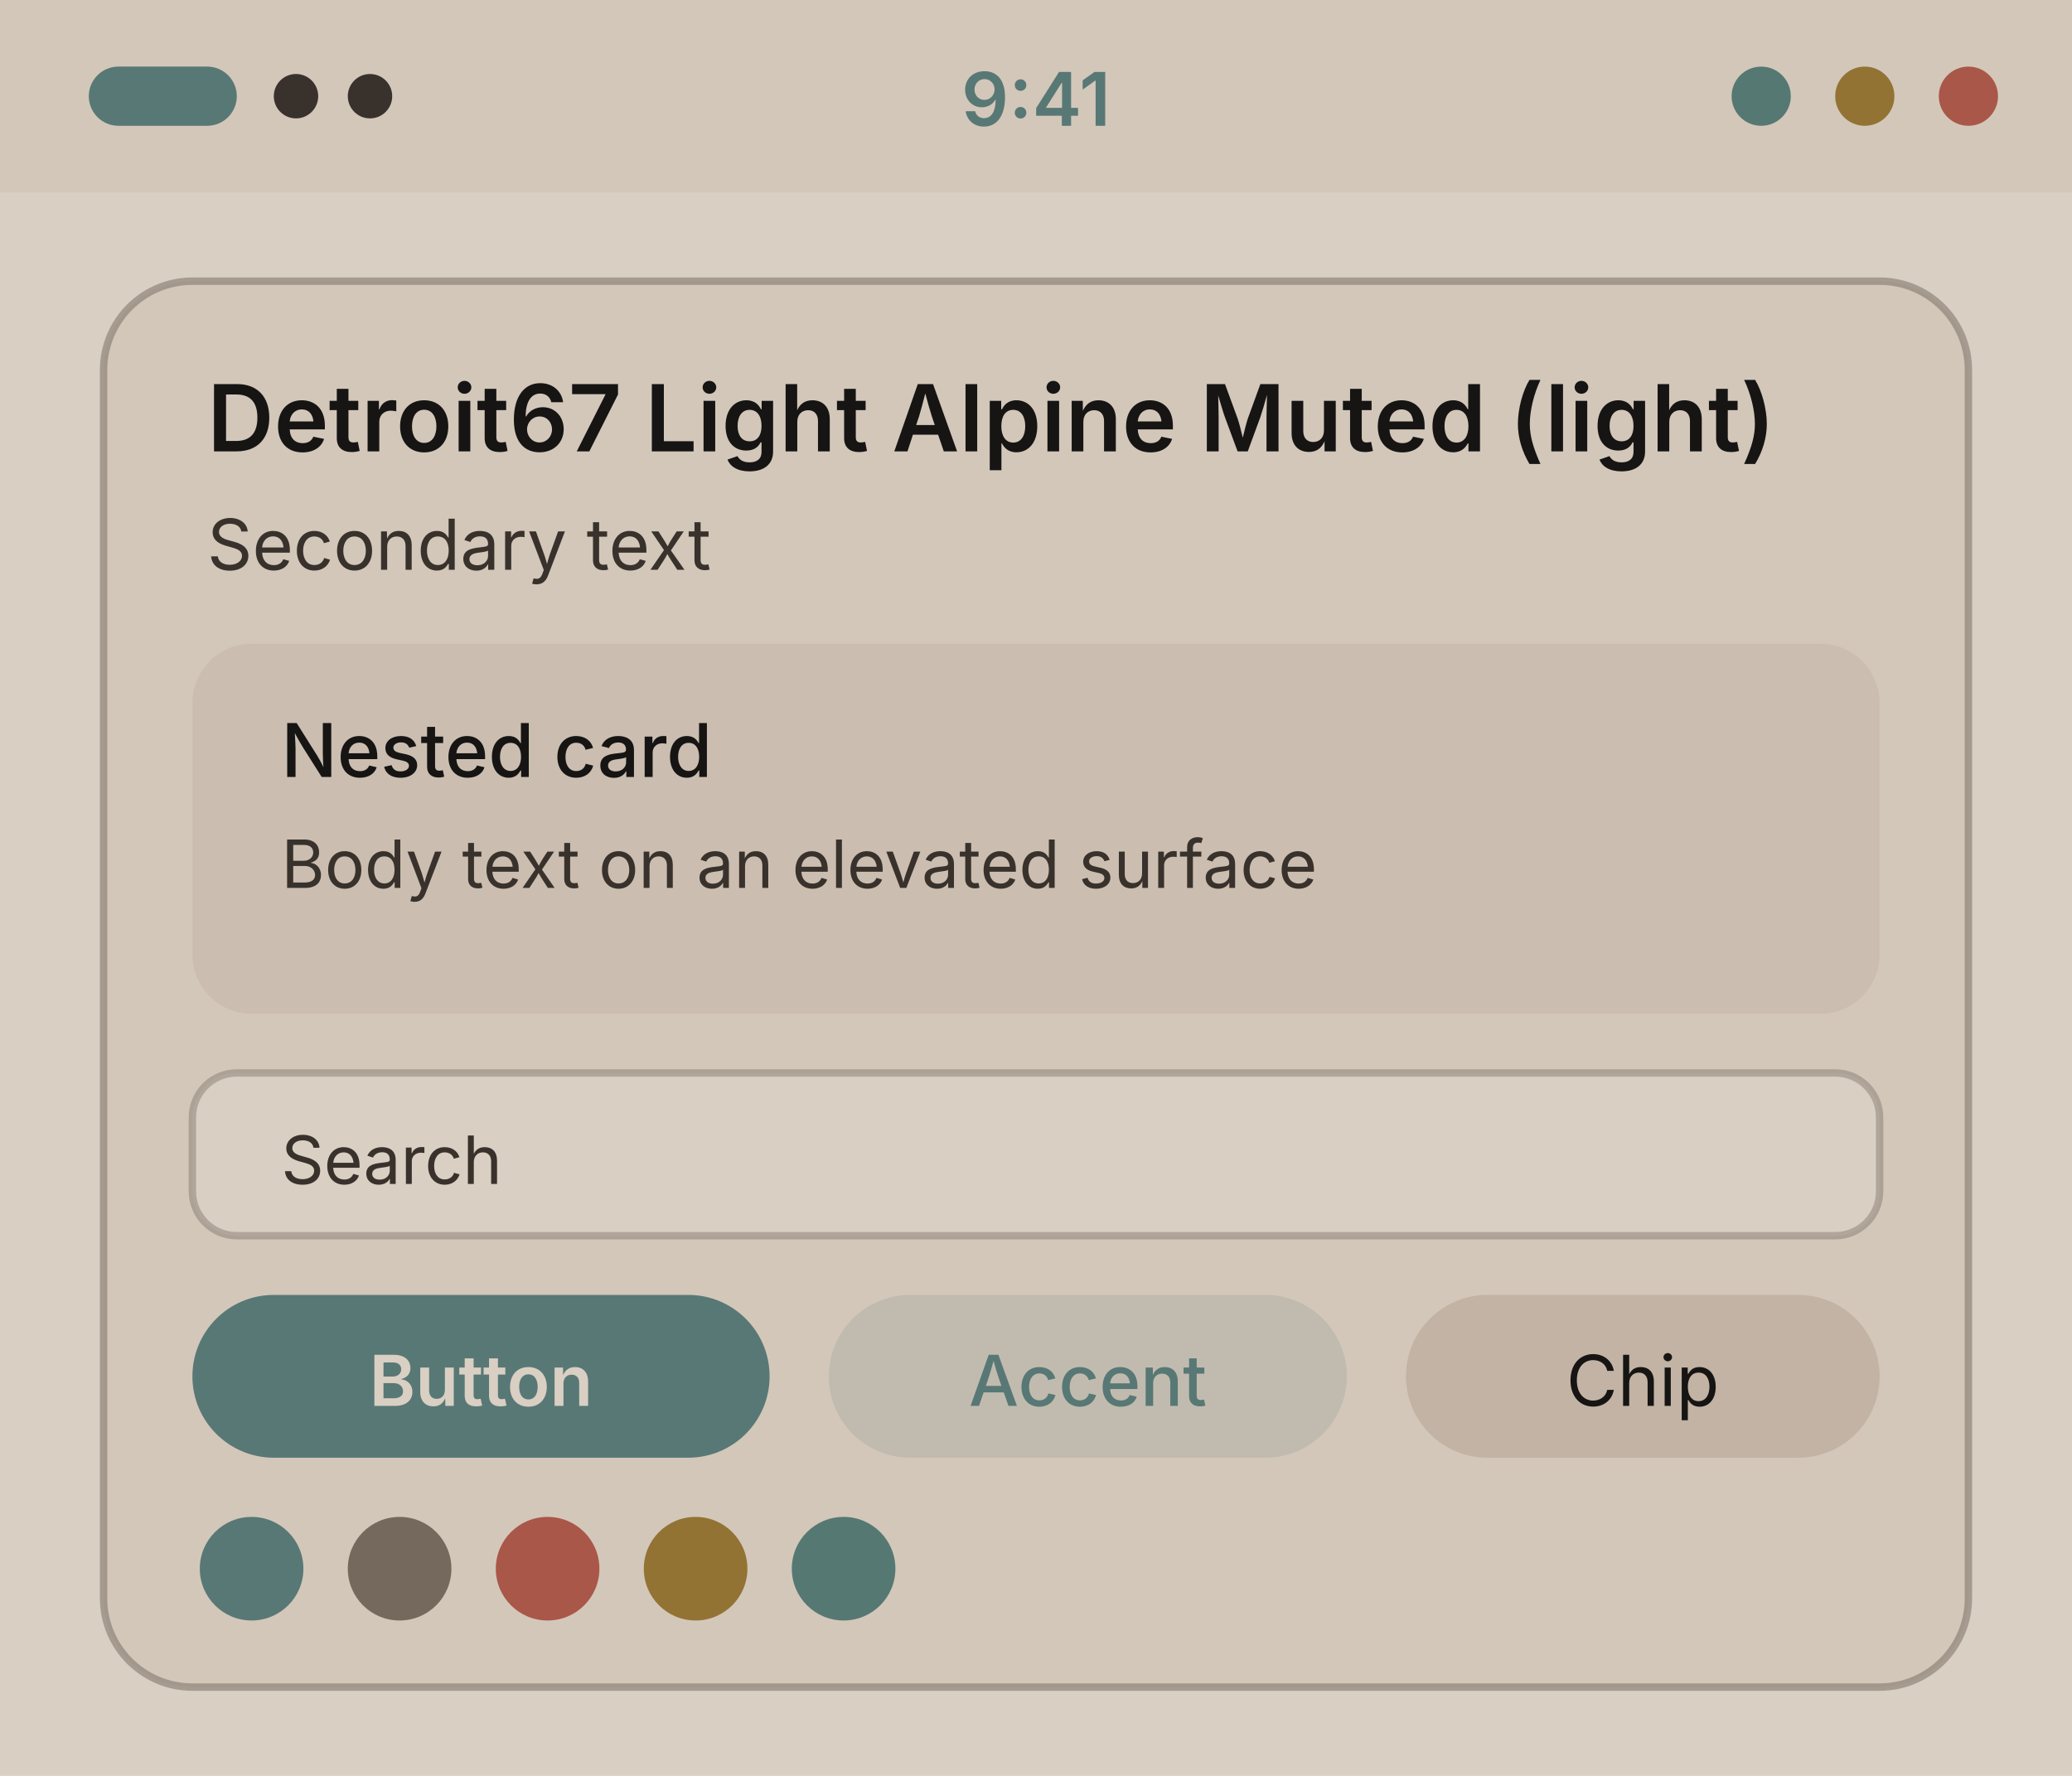
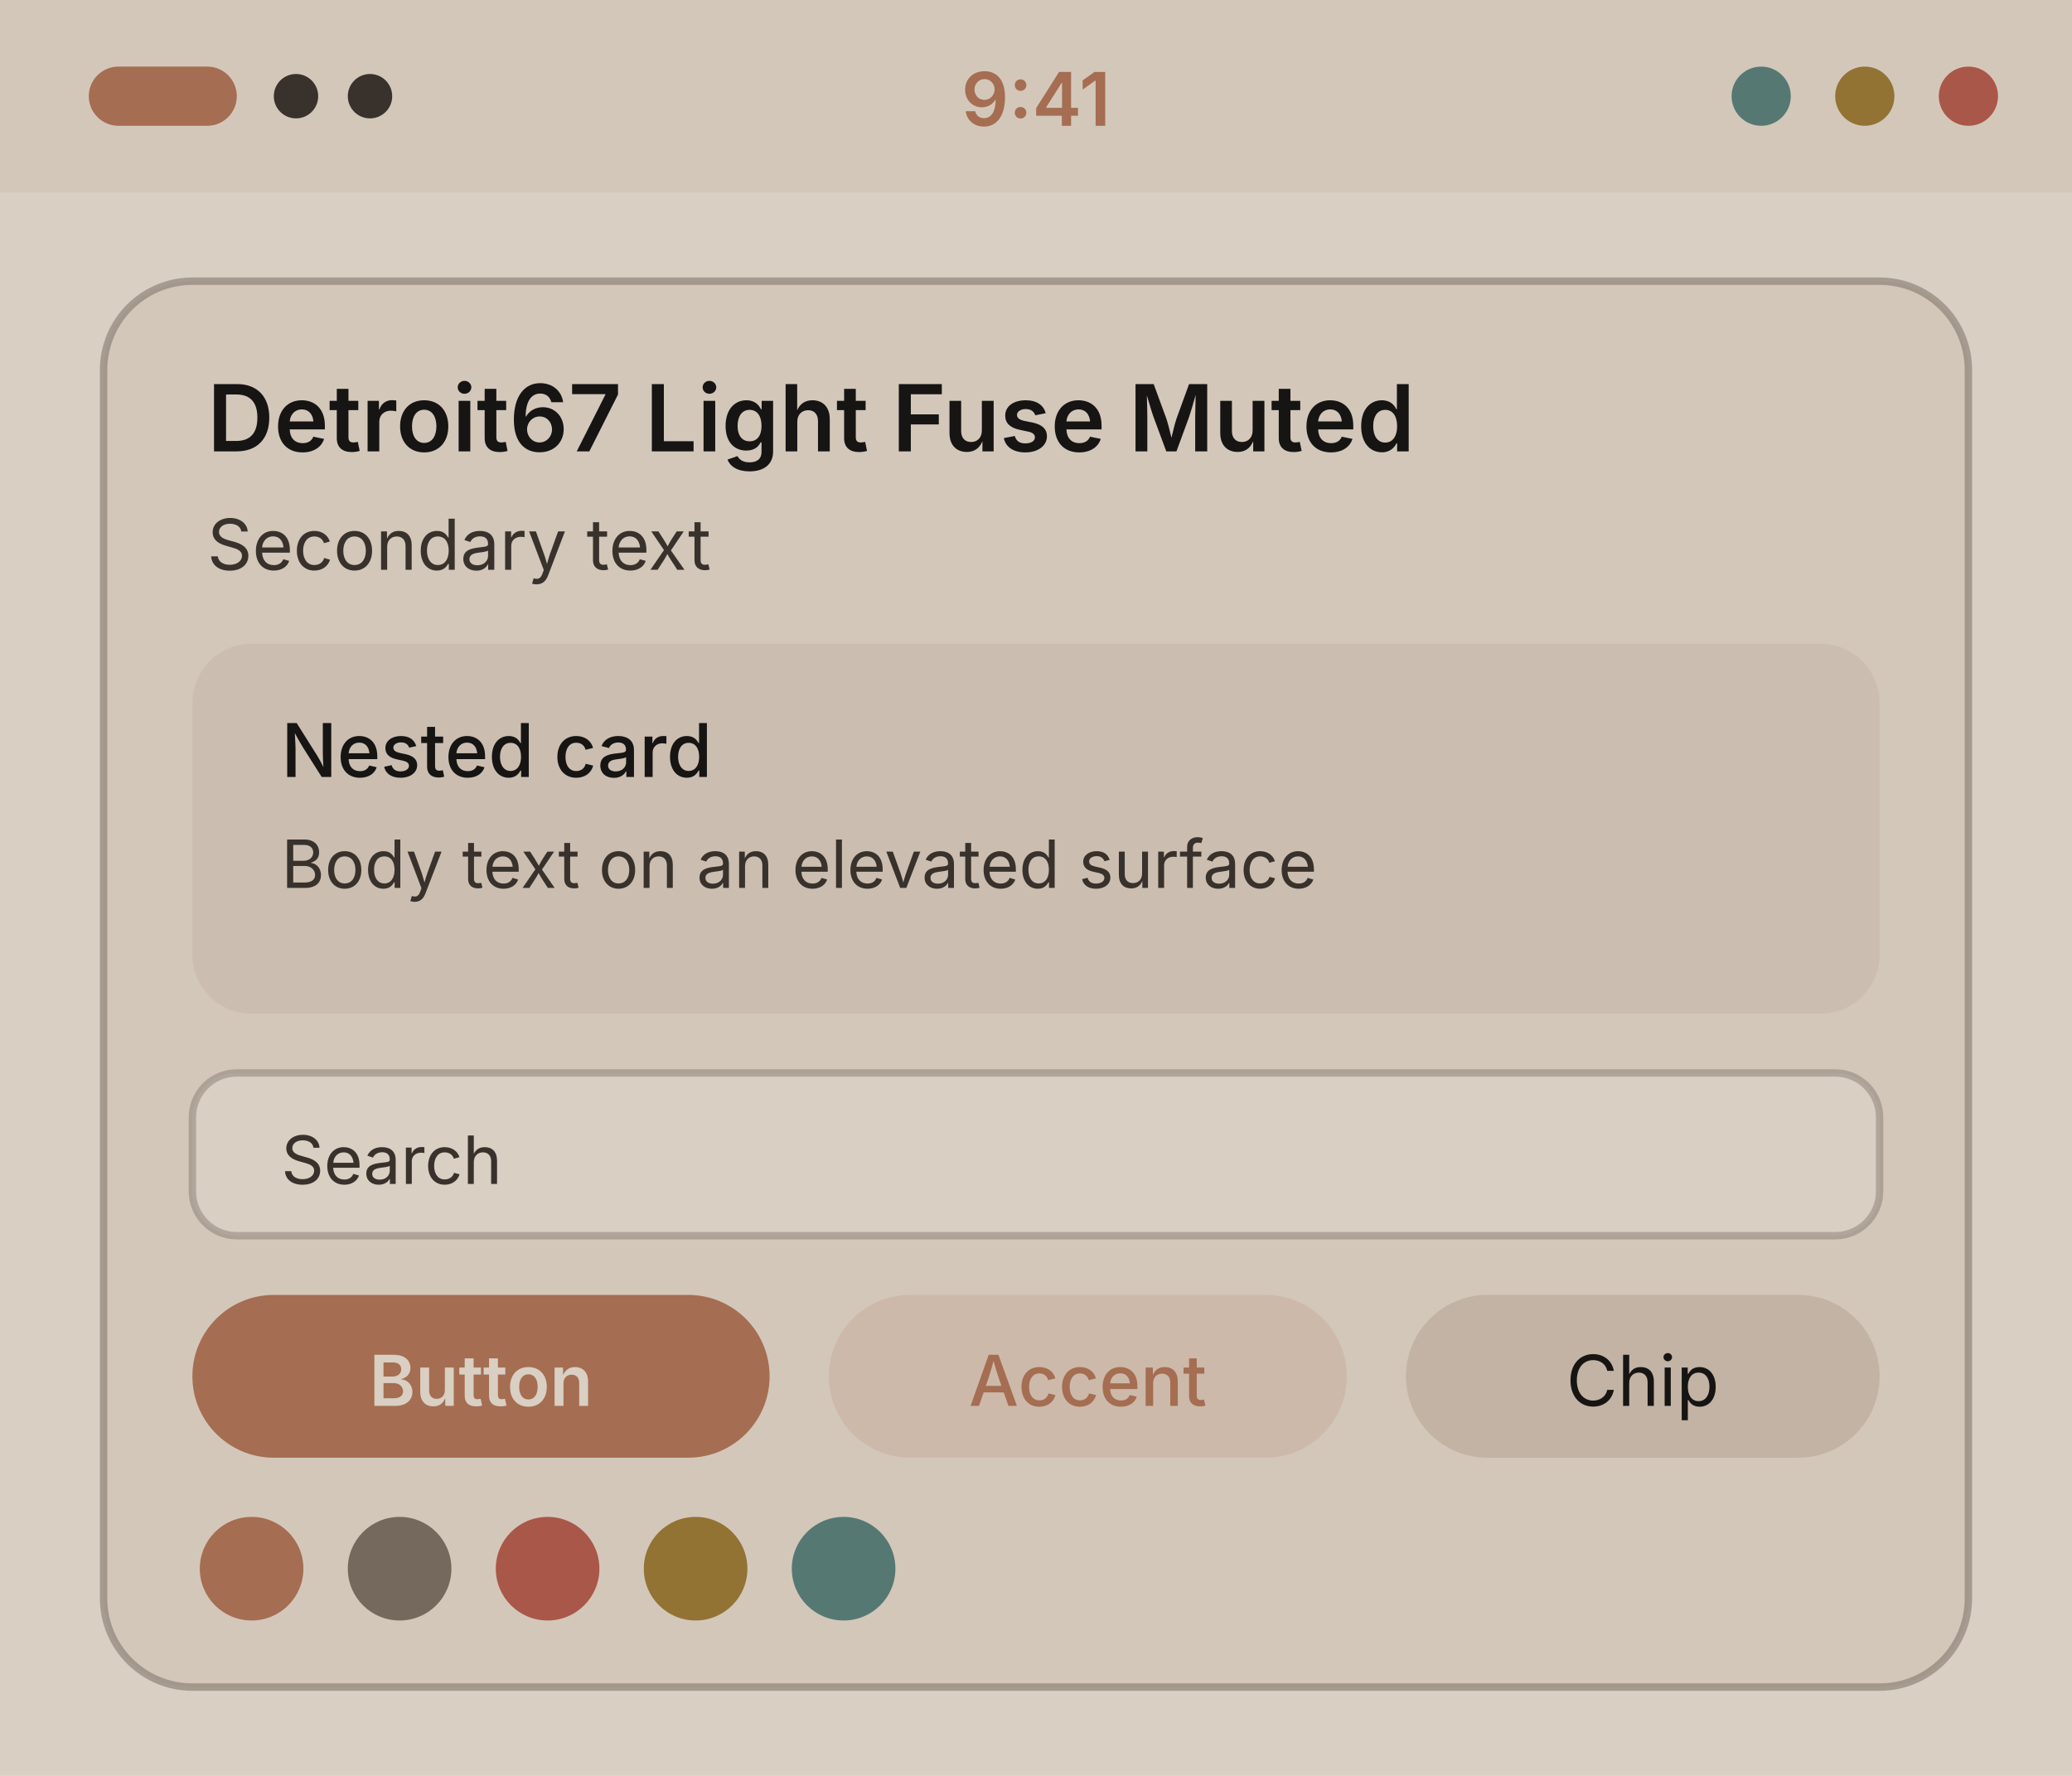
<svg xmlns="http://www.w3.org/2000/svg" width="280" height="240" viewBox="0 0 280 240">
  <g transform="translate(0, 0)">
    <rect width="280" height="240" fill="#D9CFC3" />
    <rect width="280" height="26" fill="#D3C7BA" />
-     <rect x="12" y="9" width="20" height="8" rx="4" fill="#587875" />
+     <rect x="12" y="9" width="20" height="8" rx="4" fill="#A56D51" />
    <circle cx="40" cy="13" r="3" fill="#39322C" />
    <circle cx="50" cy="13" r="3" fill="#39322C" />
-     <text x="140" y="17" font-family="system-ui, -apple-system, Segoe UI, sans-serif" font-size="10" font-weight="600" text-anchor="middle" fill="#587875">9:41</text>
+     <text x="140" y="17" font-family="system-ui, -apple-system, Segoe UI, sans-serif" font-size="10" font-weight="600" text-anchor="middle" fill="#A56D51">9:41</text>
    <circle cx="238" cy="13" r="4" fill="#557873" />
    <circle cx="252" cy="13" r="4" fill="#927333" />
    <circle cx="266" cy="13" r="4" fill="#A95748" />
    <rect x="14" y="38" width="252" height="190" rx="12" fill="#D3C7BA" stroke="#75695F" stroke-opacity="0.5" />
-     <text x="28" y="61" font-family="system-ui, -apple-system, Segoe UI, sans-serif" font-size="12.5" font-weight="600" fill="#161514">Detroit67 Light Alpine Muted (light)</text>
+     <text x="28" y="61" font-family="system-ui, -apple-system, Segoe UI, sans-serif" font-size="12.5" font-weight="600" fill="#161514">Detroit67 Light Fuse Muted</text>
    <text x="28" y="77" font-family="system-ui, -apple-system, Segoe UI, sans-serif" font-size="9.5" fill="#39322C">Secondary text</text>
    <rect x="26" y="87" width="228" height="50" rx="8" fill="#CBBEB0" />
    <text x="38" y="105" font-family="system-ui, -apple-system, Segoe UI, sans-serif" font-size="10" font-weight="500" fill="#161514">Nested card</text>
    <text x="38" y="120" font-family="system-ui, -apple-system, Segoe UI, sans-serif" font-size="9" fill="#39322C">Body text on an elevated surface</text>
    <rect x="26" y="145" width="228" height="22" rx="6" fill="#D9CFC3" stroke="#75695F" stroke-opacity="0.4" />
    <text x="38" y="160" font-family="system-ui, -apple-system, Segoe UI, sans-serif" font-size="9" fill="#39322C">Search</text>
-     <rect x="26" y="175" width="78" height="22" rx="11" fill="#587875" />
+     <rect x="26" y="175" width="78" height="22" rx="11" fill="#A56D51" />
    <text x="65" y="190" font-family="system-ui, -apple-system, Segoe UI, sans-serif" font-size="9.5" font-weight="600" text-anchor="middle" fill="#D9CFC3">Button</text>
-     <rect x="112" y="175" width="70" height="22" rx="11" fill="#587875" fill-opacity="0.15" />
-     <text x="147" y="190" font-family="system-ui, -apple-system, Segoe UI, sans-serif" font-size="9.5" font-weight="500" text-anchor="middle" fill="#587875">Accent</text>
+     <rect x="112" y="175" width="70" height="22" rx="11" fill="#A56D51" fill-opacity="0.15" />
+     <text x="147" y="190" font-family="system-ui, -apple-system, Segoe UI, sans-serif" font-size="9.5" font-weight="500" text-anchor="middle" fill="#A56D51">Accent</text>
    <rect x="190" y="175" width="64" height="22" rx="11" fill="#C2B3A4" />
    <text x="222" y="190" font-family="system-ui, -apple-system, Segoe UI, sans-serif" font-size="9.5" text-anchor="middle" fill="#161514">Chip</text>
-     <circle cx="34" cy="212" r="7" fill="#587875" />
+     <circle cx="34" cy="212" r="7" fill="#A56D51" />
    <circle cx="54" cy="212" r="7" fill="#75685D" />
    <circle cx="74" cy="212" r="7" fill="#A95748" />
    <circle cx="94" cy="212" r="7" fill="#927333" />
    <circle cx="114" cy="212" r="7" fill="#557873" />
  </g>
</svg>
